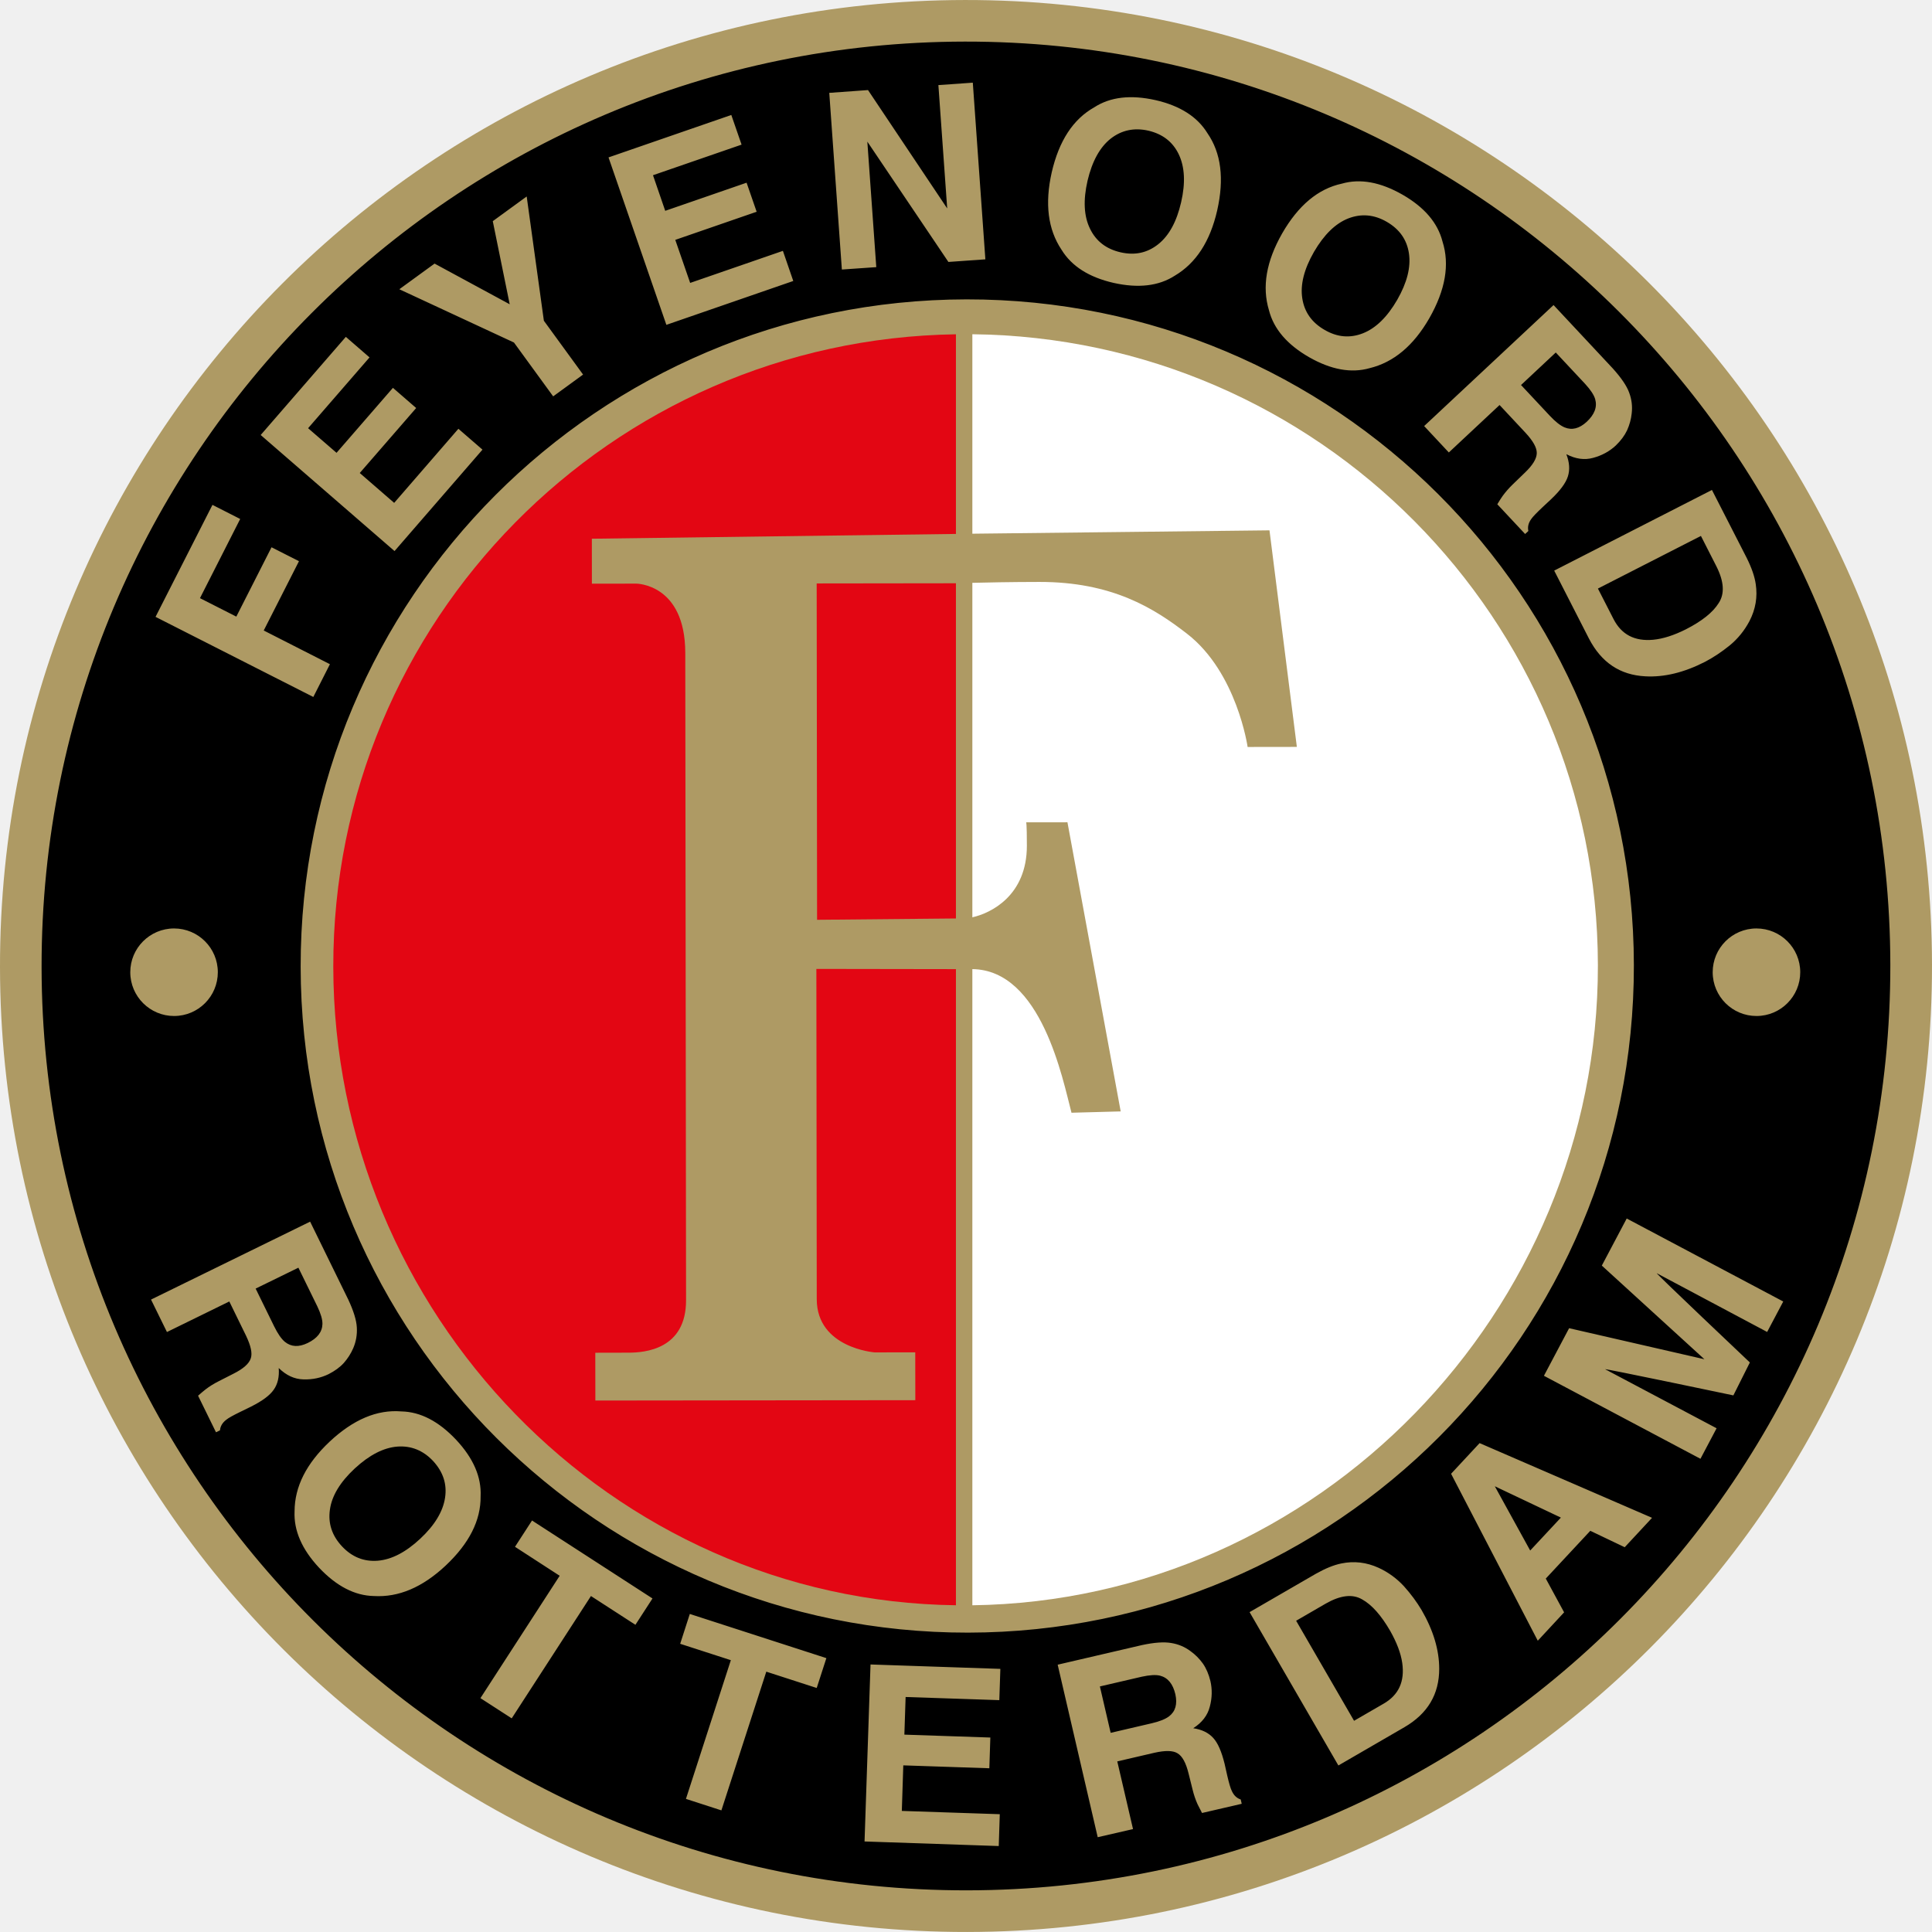
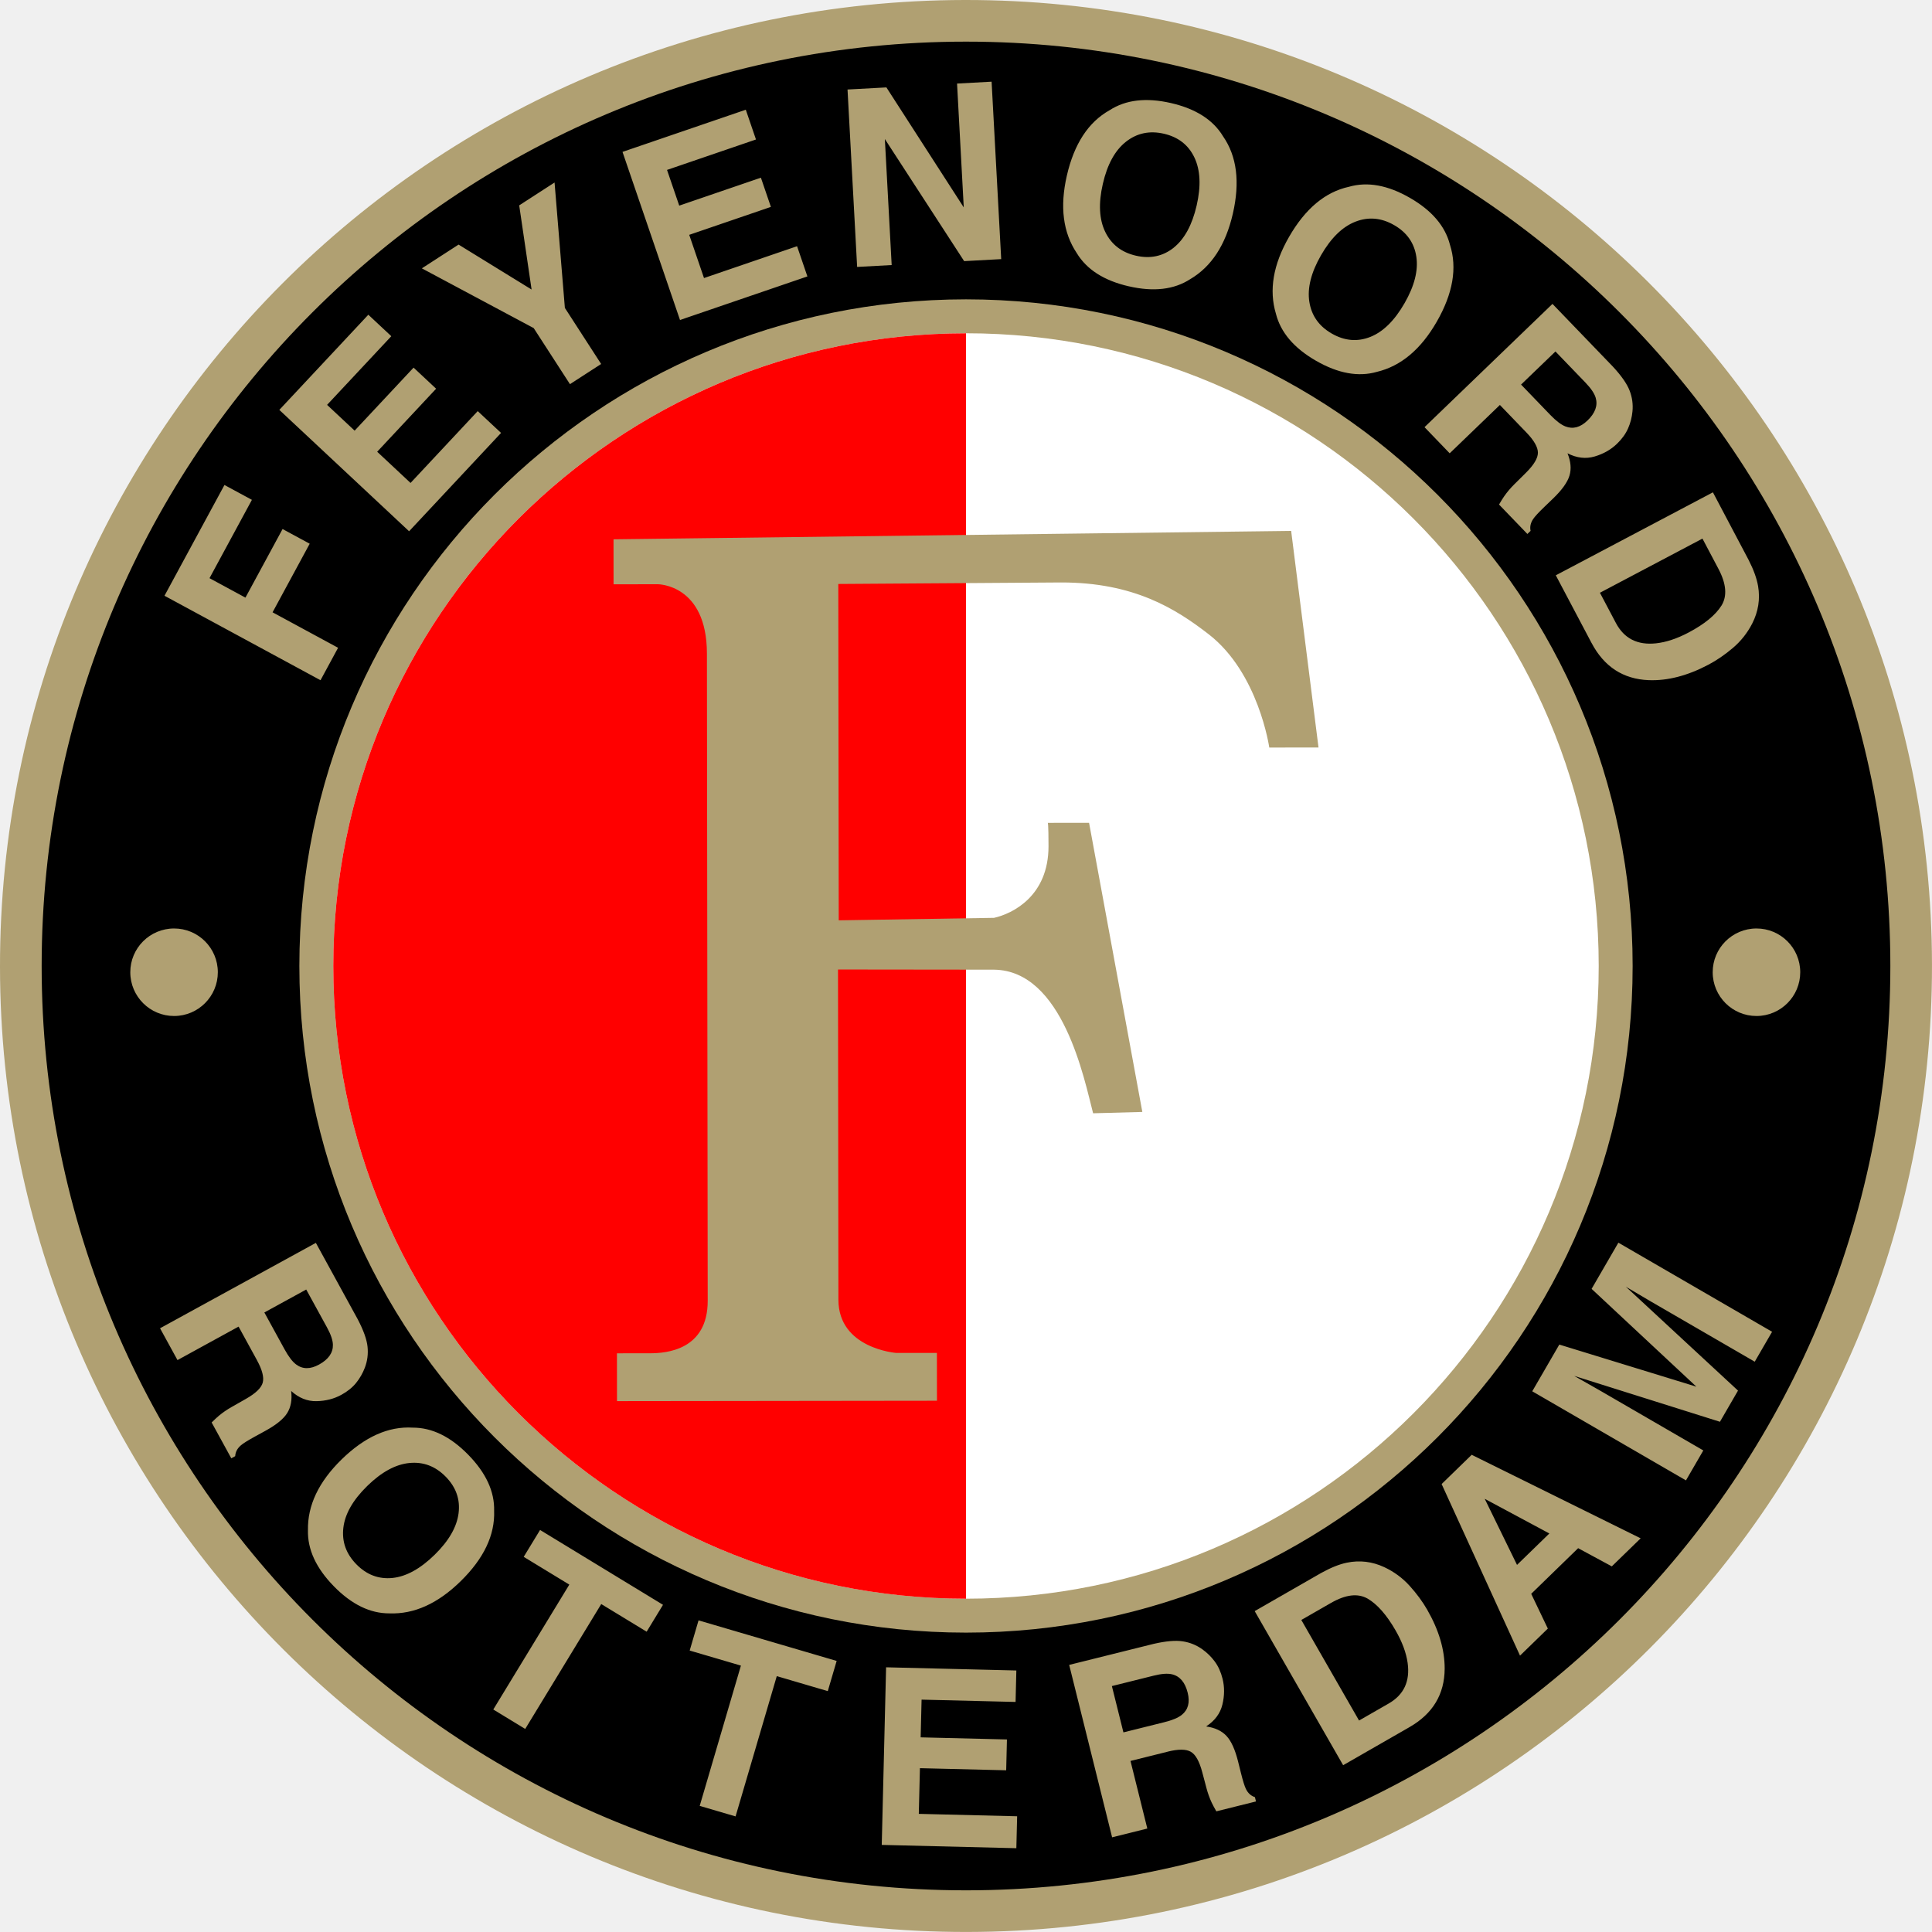
- <svg xmlns="http://www.w3.org/2000/svg" width="105.852mm" height="105.848mm" viewBox="0 0 105.852 105.848" version="1.1" id="svg17180">
-   <defs id="defs17177">
-     <clipPath clipPathUnits="userSpaceOnUse" id="clipPath17083">
-       <path d="M 27,760.891 H 81 V 814.89 H 27 Z" id="path17081" />
-     </clipPath>
-     <clipPath clipPathUnits="userSpaceOnUse" id="clipPath17091">
-       <path d="M 27,814.889 H 81 V 760.89 H 27 Z" id="path17089" />
-     </clipPath>
-     <clipPath clipPathUnits="userSpaceOnUse" id="clipPath17095">
-       <path d="m 27,760.89 h 54 v 53.999 H 27 Z" id="path17093" />
-     </clipPath>
-     <clipPath clipPathUnits="userSpaceOnUse" id="clipPath17115">
-       <path d="m 54,787.935 h 0.046 v -0.046 H 54 Z" id="path17113" />
-     </clipPath>
-   </defs>
-   <g id="layer1" transform="translate(-20.67839,-59.69147)">
-     <g id="g17077" transform="matrix(1.960223,0,0,-1.960223,-32.24764,1657.056)">
-       <g id="g17079" clip-path="url(#clipPath17083)">
-         <g id="g17085">
-           <g id="g17087" />
-           <g id="g17107">
-             <g clip-path="url(#clipPath17091)" id="g17105">
-               <g id="g17103">
-                 <g clip-path="url(#clipPath17095)" id="g17101">
-                   <g transform="translate(27,787.8559)" id="g17099">
-                     <path d="M 0,0 C -0.018,14.913 12.054,27.015 26.967,27.033 41.879,27.052 53.981,14.979 54,0.066 54.018,-14.845 41.944,-26.948 27.033,-26.966 12.12,-26.984 0.018,-14.911 0,0" style="fill:#ae9a64;fill-opacity:1;fill-rule:nonzero;stroke:none" id="path17097" />
-                   </g>
-                 </g>
-               </g>
-             </g>
-           </g>
-         </g>
-         <g id="g17109">
-           <g id="g17111" />
-           <g id="g17119">
-             <g clip-path="url(#clipPath17115)" id="g17117" />
-           </g>
-         </g>
-         <g id="g17121" transform="translate(31.8673,786.4917)">
-           <path d="M 0,0 C 0.676,0.001 1.222,0.55 1.221,1.225 1.22,1.901 0.672,2.447 -0.003,2.447 -0.679,2.446 -1.227,1.898 -1.226,1.222 -1.225,0.547 -0.676,-0.001 0,0 M 44.229,0 C 44.904,0.001 45.451,0.55 45.45,1.225 45.449,1.901 44.901,2.447 44.225,2.447 43.549,2.446 43.002,1.898 43.003,1.222 43.004,0.547 43.552,-0.001 44.229,0 m -1.457,-9.594 -3.782,0.868 -0.704,-1.33 4.375,-2.32 0.451,0.853 -3.113,1.649 c -0.087,0.041 3.582,-0.73 3.582,-0.73 l 0.461,0.92 c 0,0 -2.683,2.539 -2.601,2.494 l 3.084,-1.641 0.45,0.851 -4.375,2.32 -0.696,-1.316 z m -4.658,-7.867 0.736,0.793 -0.512,0.944 1.244,1.335 0.962,-0.459 0.764,0.822 -4.82,2.088 -0.797,-0.857 z m -0.212,2.521 0.858,0.92 -1.847,0.876 z m -5.996,-0.653 -1.847,-1.069 2.482,-4.286 1.846,1.07 c 0.65,0.379 0.972,0.92 0.972,1.632 0,0.527 -0.164,1.075 -0.494,1.645 -0.135,0.225 -0.297,0.446 -0.492,0.663 -0.201,0.217 -0.435,0.389 -0.706,0.514 -0.342,0.156 -0.688,0.196 -1.045,0.122 -0.213,-0.043 -0.451,-0.141 -0.716,-0.291 m -0.546,-1.31 1.619,-2.796 0.826,0.478 c 0.422,0.243 0.594,0.62 0.521,1.137 -0.04,0.278 -0.154,0.573 -0.336,0.896 -0.252,0.435 -0.513,0.732 -0.787,0.883 -0.269,0.156 -0.607,0.115 -1.018,-0.12 z m -4.3,-0.678 -2.365,-0.55 1.119,-4.822 0.987,0.227 -0.44,1.892 1.041,0.242 c 0.3,0.067 0.513,0.064 0.64,-0.014 0.136,-0.078 0.239,-0.267 0.314,-0.575 l 0.111,-0.446 c 0.035,-0.144 0.081,-0.278 0.139,-0.407 0.032,-0.064 0.072,-0.144 0.124,-0.242 l 1.109,0.257 -0.028,0.121 c -0.112,0.036 -0.191,0.114 -0.246,0.232 -0.04,0.078 -0.081,0.223 -0.132,0.442 l -0.073,0.325 c -0.084,0.339 -0.186,0.577 -0.316,0.719 -0.132,0.146 -0.317,0.237 -0.56,0.273 0.246,0.158 0.4,0.356 0.463,0.602 0.067,0.25 0.069,0.489 0.017,0.717 -0.048,0.193 -0.116,0.353 -0.209,0.487 -0.097,0.135 -0.21,0.25 -0.344,0.346 -0.161,0.122 -0.341,0.197 -0.542,0.23 -0.201,0.035 -0.469,0.016 -0.809,-0.056 m -1.185,-1.158 0.301,-1.297 1.141,0.266 c 0.227,0.052 0.39,0.118 0.493,0.197 0.178,0.137 0.234,0.341 0.175,0.614 -0.068,0.29 -0.209,0.464 -0.428,0.521 -0.121,0.03 -0.29,0.019 -0.511,-0.029 z m -2.782,0.491 -3.629,0.123 -0.167,-4.947 3.751,-0.128 0.029,0.89 -2.738,0.092 0.041,1.273 2.405,-0.081 0.028,0.859 -2.403,0.081 0.035,1.052 2.619,-0.088 z m -8.68,1.535 -0.269,-0.834 1.416,-0.458 -1.255,-3.877 0.991,-0.321 1.255,3.877 1.409,-0.456 0.27,0.834 z m -4.41,2.612 -0.476,-0.735 1.249,-0.81 -2.215,-3.42 0.874,-0.565 2.215,3.419 1.243,-0.804 0.477,0.736 z m -2.417,-1.263 c 0.663,0.623 0.988,1.268 0.98,1.941 0.025,0.539 -0.204,1.064 -0.685,1.579 -0.487,0.516 -0.996,0.781 -1.53,0.792 -0.678,0.056 -1.344,-0.226 -2.006,-0.846 -0.651,-0.613 -0.976,-1.257 -0.979,-1.944 -0.025,-0.538 0.204,-1.064 0.686,-1.58 0.487,-0.515 0.996,-0.779 1.53,-0.79 0.691,-0.041 1.356,0.242 2.004,0.848 m -1.896,0.139 c 0.386,0.031 0.782,0.235 1.19,0.616 0.404,0.378 0.633,0.758 0.692,1.143 0.058,0.381 -0.052,0.72 -0.332,1.026 -0.28,0.298 -0.614,0.433 -1,0.405 -0.386,-0.03 -0.783,-0.234 -1.193,-0.613 -0.408,-0.38 -0.64,-0.763 -0.693,-1.149 -0.055,-0.383 0.056,-0.725 0.338,-1.027 0.28,-0.298 0.611,-0.431 0.998,-0.401 m -0.821,7.295 -1.068,2.182 -4.447,-2.178 0.445,-0.907 1.743,0.854 0.469,-0.96 C 2.144,-9.219 2.19,-9.425 2.143,-9.566 2.096,-9.716 1.935,-9.86 1.652,-10.001 L 1.242,-10.21 C 1.11,-10.277 0.989,-10.351 0.878,-10.437 0.822,-10.482 0.753,-10.538 0.669,-10.613 l 0.501,-1.022 0.111,0.054 c 0.01,0.116 0.069,0.212 0.171,0.292 0.066,0.056 0.2,0.128 0.402,0.227 l 0.299,0.146 c 0.312,0.157 0.52,0.311 0.63,0.47 0.112,0.159 0.16,0.362 0.14,0.607 0.209,-0.205 0.436,-0.311 0.69,-0.318 0.259,-0.008 0.493,0.044 0.704,0.147 0.176,0.09 0.316,0.192 0.426,0.313 0.11,0.125 0.197,0.261 0.262,0.411 0.08,0.187 0.113,0.379 0.101,0.582 C 5.095,-8.5 5.015,-8.244 4.869,-7.93 M 3.473,-7.035 2.278,-7.619 2.794,-8.672 c 0.103,-0.209 0.202,-0.353 0.302,-0.436 0.176,-0.142 0.385,-0.153 0.637,-0.032 0.268,0.131 0.407,0.307 0.412,0.533 0.002,0.126 -0.046,0.288 -0.143,0.491 z m 40.481,19.838 -0.972,1.9 -4.409,-2.254 0.971,-1.899 c 0.346,-0.668 0.867,-1.02 1.578,-1.056 0.527,-0.029 1.084,0.107 1.67,0.407 0.231,0.122 0.461,0.274 0.687,0.457 0.228,0.188 0.411,0.414 0.551,0.678 0.173,0.333 0.23,0.676 0.176,1.037 -0.031,0.214 -0.116,0.457 -0.252,0.73 m -1.28,0.615 -2.879,-1.471 0.435,-0.85 c 0.222,-0.435 0.588,-0.628 1.108,-0.581 0.281,0.027 0.582,0.125 0.912,0.29 0.449,0.229 0.758,0.473 0.923,0.739 0.169,0.26 0.147,0.6 -0.066,1.023 z m -2.46,4.678 -1.659,1.775 -3.617,-3.382 0.69,-0.738 1.418,1.326 0.73,-0.781 c 0.209,-0.227 0.312,-0.412 0.31,-0.561 -10e-4,-0.157 -0.113,-0.341 -0.343,-0.559 l -0.331,-0.32 c -0.106,-0.103 -0.199,-0.209 -0.282,-0.323 -0.04,-0.06 -0.091,-0.134 -0.147,-0.23 l 0.777,-0.831 0.091,0.084 c -0.026,0.115 0.002,0.223 0.077,0.33 0.049,0.072 0.155,0.18 0.317,0.333 l 0.243,0.227 c 0.254,0.241 0.409,0.452 0.467,0.634 0.06,0.187 0.046,0.393 -0.043,0.623 0.26,-0.135 0.508,-0.17 0.752,-0.102 0.25,0.068 0.458,0.184 0.63,0.344 0.143,0.138 0.246,0.277 0.316,0.425 0.068,0.151 0.112,0.308 0.129,0.47 0.024,0.202 0,0.395 -0.071,0.585 -0.07,0.193 -0.224,0.414 -0.454,0.671 m -1.597,0.449 -0.971,-0.909 0.801,-0.856 c 0.158,-0.169 0.297,-0.278 0.416,-0.328 0.208,-0.086 0.412,-0.033 0.618,0.155 0.219,0.205 0.299,0.413 0.238,0.632 -0.034,0.119 -0.128,0.261 -0.28,0.427 z m -3.535,0.957 c 0.451,0.791 0.574,1.503 0.369,2.145 -0.133,0.522 -0.506,0.958 -1.117,1.309 -0.616,0.352 -1.18,0.456 -1.695,0.309 -0.664,-0.143 -1.219,-0.608 -1.671,-1.394 -0.442,-0.777 -0.566,-1.488 -0.367,-2.146 0.133,-0.522 0.508,-0.958 1.119,-1.31 0.615,-0.351 1.179,-0.454 1.693,-0.308 0.673,0.164 1.227,0.627 1.669,1.395 m -1.855,-0.42 c 0.36,0.142 0.68,0.454 0.959,0.936 0.275,0.482 0.384,0.911 0.327,1.297 -0.057,0.381 -0.26,0.673 -0.617,0.881 -0.354,0.206 -0.713,0.237 -1.077,0.097 -0.36,-0.141 -0.679,-0.453 -0.96,-0.935 -0.277,-0.483 -0.387,-0.916 -0.327,-1.3 0.059,-0.383 0.267,-0.677 0.625,-0.882 0.354,-0.206 0.71,-0.235 1.07,-0.094 m -4.074,3.432 c 0.201,0.888 0.111,1.606 -0.271,2.159 -0.282,0.46 -0.766,0.769 -1.452,0.926 -0.693,0.155 -1.263,0.09 -1.711,-0.2 -0.593,-0.333 -0.988,-0.939 -1.191,-1.822 -0.196,-0.872 -0.106,-1.59 0.275,-2.16 0.282,-0.46 0.765,-0.768 1.453,-0.926 0.691,-0.155 1.262,-0.089 1.711,0.2 0.595,0.352 0.988,0.959 1.186,1.823 M 27.504,21.57 c 0.303,0.241 0.517,0.631 0.642,1.176 0.124,0.54 0.101,0.983 -0.065,1.335 -0.166,0.348 -0.446,0.568 -0.849,0.664 -0.398,0.09 -0.75,0.016 -1.056,-0.223 -0.303,-0.241 -0.518,-0.633 -0.646,-1.175 -0.125,-0.544 -0.103,-0.991 0.068,-1.34 0.167,-0.348 0.451,-0.569 0.856,-0.662 0.398,-0.091 0.746,-0.016 1.05,0.225 m -8.841,-0.706 0.962,0.067 -0.25,3.508 2.266,-3.363 1.033,0.073 -0.351,4.938 -0.962,-0.068 0.246,-3.447 -2.213,3.308 -1.083,-0.078 z m -3.09,4.32 -3.432,-1.186 1.617,-4.68 3.547,1.226 -0.29,0.842 -2.592,-0.896 -0.416,1.203 2.274,0.786 L 16,23.291 13.726,22.505 13.384,23.5 15.86,24.355 Z m -6.194,-5.291 -2.1,1.137 -0.985,-0.717 3.204,-1.489 1.096,-1.505 0.836,0.609 -1.096,1.505 -0.48,3.473 -0.948,-0.69 z M 4.799,18.982 2.419,16.239 6.16,12.995 8.618,15.83 7.945,16.413 6.15,14.342 5.188,15.177 6.765,16.993 6.115,17.557 4.539,15.741 3.744,16.429 5.461,18.408 Z M 3.89,8.917 4.354,9.833 2.504,10.775 3.489,12.712 2.722,13.101 1.738,11.163 0.722,11.679 1.846,13.892 1.071,14.286 -0.52,11.156 Z M 22.191,-17.235 C 32.482,-17.222 40.813,-8.869 40.8,1.42 40.789,11.711 32.436,20.043 22.146,20.03 11.855,20.017 3.524,11.665 3.536,1.375 3.549,-8.915 11.9,-17.248 22.191,-17.235 M -3.705,1.366 C -3.722,15.635 7.831,27.218 22.101,27.235 36.37,27.252 47.951,15.698 47.968,1.429 47.986,-12.84 36.433,-24.422 22.164,-24.438 7.894,-24.456 -3.687,-12.903 -3.705,1.366" style="fill:#000000;fill-opacity:1;fill-rule:nonzero;stroke:none" id="path17123" />
-         </g>
-         <g id="g17125" transform="translate(54.1775,805.5471)">
-           <path d="m 0,0 v -5.575 l 8.305,0.094 0.765,-6.053 -1.376,-0.002 c 0,0 -0.296,2.08 -1.69,3.162 -0.929,0.721 -2.1,1.453 -4.13,1.451 C 1.084,-6.924 0.349,-6.939 0,-6.948 v -9.349 c 0.513,0.114 1.524,0.601 1.524,2.001 0,0.649 -0.02,0.654 -0.02,0.654 l 1.154,10e-4 1.488,-8.081 -1.375,-0.037 C 2.526,-20.83 1.932,-17.768 0,-17.745 v -17.781 c 9.657,0.131 17.497,8.207 17.484,17.89 C 17.473,-7.954 9.656,-0.104 0,0" style="fill:#ffffff;fill-opacity:1;fill-rule:nonzero;stroke:none" id="path17127" />
-         </g>
-         <g id="g17129" transform="translate(49.8375,789.1807)">
-           <path d="M 0,0 3.881,0.037 V 9.406 L -0.011,9.401 Z" style="fill:#e30613;fill-opacity:1;fill-rule:nonzero;stroke:none" id="path17131" />
-         </g>
-         <g id="g17133" transform="translate(53.7186,787.8017)">
-           <path d="m 0,0 -3.901,0.006 c 0,0 0.009,-7.545 0.011,-9.232 0.002,-1.366 1.618,-1.486 1.618,-1.486 0.307,0 1.135,10e-4 1.135,10e-4 l 0.002,-1.337 -8.943,-0.01 -0.002,1.336 c 0,0 0,0.002 0.929,0.002 0.448,0 1.61,0.089 1.608,1.465 0,0 -0.02,16.167 -0.022,18.093 -0.002,1.938 -1.372,1.937 -1.372,1.937 L -10.175,10.773 -10.176,12.03 0,12.164 v 5.58 C -9.642,17.601 -17.415,9.739 -17.403,0.066 -17.391,-9.607 -9.642,-17.658 0,-17.78 Z" style="fill:#e30613;fill-opacity:1;fill-rule:nonzero;stroke:none" id="path17135" />
-         </g>
-       </g>
-     </g>
-   </g>
+ <svg xmlns="http://www.w3.org/2000/svg" data-name="Feyenoord Logo RGB" viewBox="0 0 1000 999.98" width="auto" height="100%">
+   <path d="M0 500.62C-.33 224.46 223.22.34 499.39 0c276.14-.34 500.25 223.24 500.6 499.4.33 276.13-223.25 500.25-499.39 500.58C224.44 1000.32.34 776.75 0 500.62" style="fill: rgb(176, 160, 114); stroke-width: 0;" />
+   <circle cx="500" cy="499.99" r="478.44" style="fill: rgb(0, 0, 0); stroke-width: 0;" />
+   <circle cx="500" cy="499.99" r="345.05" style="fill: rgb(176, 160, 114); stroke-width: 0;" />
+   <circle cx="500" cy="499.99" r="327.49" style="fill: rgb(255, 255, 255); stroke-width: 0;" />
+   <path d="M500 172.51c-180.87 0-327.49 146.62-327.49 327.49S319.13 827.49 500 827.49z" style="fill: red; stroke-width: 0;" />
+   <path d="M656.97 386.91s-5.48-38.53-31.29-58.57c-17.21-13.34-38.89-26.91-76.49-26.86l-115.29.78.22 174.1 80.38-1.28c9.45-2.11 28.21-11.14 28.21-37.06 0-12.02-.37-12.11-.37-12.11l21.36-.02 27.57 149.65-25.48.69c-4.51-17.2-15.53-73.91-51.3-74.33l-80.74-.09.21 170.94c.02 25.31 29.95 27.53 29.95 27.53l21.03-.02.03 24.76-165.61.2-.03-24.75s0-.02 17.2-.02c8.29 0 29.81-1.66 29.78-27.14l-.41-335.05c-.04-35.89-25.4-35.86-25.4-35.86l-22.92.03-.02-23.29 350.74-4.34 14.16 112.1-25.48.03ZM90.14 525.88c12.51-.02 22.62-10.18 22.61-22.68-.02-12.52-10.16-22.64-22.67-22.62-12.52.02-22.66 10.16-22.64 22.68.02 12.5 10.17 22.64 22.7 22.62M909.19 525.88c12.5-.02 22.62-10.18 22.61-22.68-.02-12.52-10.16-22.64-22.67-22.62-12.52.02-22.66 10.16-22.64 22.68.02 12.5 10.17 22.64 22.71 22.62M133.02 704.05l-9.53-17.4-31.62 17.33-9.03-16.47 80.65-44.2 21.68 39.56q4.485 8.565 5.07 14.19c.39 3.74-.07 7.36-1.39 10.83a28.8 28.8 0 0 1-4.51 7.88c-1.92 2.38-4.47 4.44-7.64 6.18-3.83 2.1-8.12 3.2-12.89 3.29-4.76.1-9.13-1.66-13.1-5.27q.81 6.81-2.04 11.4t-11.34 9.24l-5.42 2.97c-3.68 2.02-6.1 3.53-7.25 4.55-1.84 1.58-2.81 3.44-2.92 5.58l-2.02 1.11-10.17-18.55c1.51-1.49 2.75-2.64 3.72-3.46 2.02-1.68 4.21-3.19 6.56-4.52l7.43-4.22c5.1-2.89 8.02-5.71 8.74-8.45.72-2.75-.27-6.6-2.99-11.56Zm20.27 2.2c3.37 2.52 7.32 2.53 11.84.05 4.89-2.68 7.28-6.1 7.18-10.27-.05-2.34-1.07-5.34-3.07-8.98l-10.74-19.59-21.67 11.87 10.47 19.1c2.08 3.79 4.07 6.4 5.99 7.82M172.81 821.06q-13.8-14.085-13.41-29.04c-.25-12.8 5.53-24.97 17.32-36.53 12.04-11.79 24.33-17.3 36.88-16.55 9.97-.04 19.56 4.63 28.75 14.02s13.67 19.07 13.41 29.04q.69 18.81-17.37 36.48c-11.8 11.55-24.08 17.09-36.84 16.6-9.97.04-19.56-4.63-28.75-14.02Zm30.36-4.31c7.13-.75 14.39-4.75 21.79-11.99 7.37-7.22 11.5-14.4 12.4-21.53.9-7.14-1.31-13.43-6.64-18.87s-11.58-7.81-18.76-7.12-14.48 4.66-21.88 11.9c-7.4 7.25-11.52 14.45-12.36 21.62s1.4 13.47 6.73 18.91q7.98 8.16 18.72 7.08M343.17 830.65l-8.47 13.91-23.5-14.31-39.35 64.64-16.52-10.06 39.35-64.64-23.61-14.37 8.47-13.91zM433.05 859.69l-4.59 15.63-26.4-7.76-21.33 72.61-18.56-5.45 21.33-72.61-26.52-7.79 4.59-15.62 71.47 20.99ZM520.81 916.3l-44.66-1.09-.58 23.64 50.9 1.25-.41 16.53-69.67-1.71 2.25-91.93 67.42 1.65-.4 16.28-48.65-1.19-.48 19.52 44.66 1.09-.39 15.97ZM604.39 906.67l-19.25 4.79 8.71 34.99-18.22 4.54-22.22-89.24 43.77-10.9c6.28-1.44 11.29-1.87 15.01-1.29 3.72.57 7.09 1.94 10.12 4.1 2.5 1.78 4.65 3.9 6.47 6.36 1.81 2.46 3.16 5.45 4.03 8.96 1.05 4.23 1.02 8.67-.1 13.3s-3.93 8.4-8.43 11.32c4.53.63 8.03 2.25 10.51 4.88 2.47 2.62 4.49 7.06 6.05 13.31l1.49 5.99c1.02 4.08 1.87 6.8 2.55 8.17 1.06 2.18 2.61 3.59 4.66 4.24l.56 2.24-20.52 5.11c-1.06-1.84-1.86-3.33-2.4-4.48a45 45 0 0 1-2.7-7.49l-2.19-8.26c-1.5-5.67-3.48-9.21-5.95-10.61s-6.45-1.42-11.94-.05Zm7.29-19.05c3.29-2.62 4.31-6.43 3.07-11.44-1.34-5.41-4.05-8.59-8.1-9.56-2.28-.55-5.44-.32-9.47.69l-21.67 5.4 5.97 23.97 21.13-5.26c4.2-1.04 7.22-2.31 9.08-3.8ZM729.57 893.95l-34.36 19.72-45.78-79.76 34.36-19.72c4.98-2.76 9.43-4.55 13.33-5.35 6.65-1.37 13.11-.6 19.39 2.32 5.06 2.38 9.41 5.58 13.07 9.62s6.69 8.15 9.1 12.33c6.09 10.6 9.11 20.81 9.08 30.61-.08 13.24-6.14 23.31-18.19 30.22Zm-21.71-66.52c-5.05-2.86-11.36-2.11-18.93 2.24l-15.37 8.82 29.88 52.05 15.37-8.82c7.86-4.52 11.12-11.54 9.77-21.08-.75-5.23-2.81-10.78-6.19-16.66-4.66-8.12-9.51-13.63-14.53-16.55M816.84 801.34l-24.29 23.62 8.61 17.99-14.4 14-40.58-88.81L761.75 753l87.46 43.23-14.94 14.52-17.43-9.42Zm-14.9-7.62-33.45-17.94 16.72 34.21 16.73-16.26ZM881.63 750.75l-8.98 15.49-79.56-46.11 14.01-24.18 70.95 21.79-54.24-50.62 13.86-23.91 79.56 46.11-8.98 15.49-53.81-31.19c-1.55-.9-3.71-2.17-6.47-3.82-2.77-1.65-4.91-2.92-6.42-3.79l58.04 53.76-9.35 16.14-75.44-23.75c1.51.88 3.67 2.1 6.48 3.68a671 671 0 0 1 6.53 3.71l53.82 31.19ZM130.39 258.71l-21.95 40.55 18.6 10.07 19.22-35.5 14.04 7.6-19.22 35.5 33.91 18.36-9.09 16.79-80.76-43.72 31.04-57.33 14.21 7.69ZM225.74 201.19l-30.51 32.63 17.27 16.15 34.77-37.18 12.08 11.29-47.6 50.9-67.17-62.82 46.07-49.26 11.89 11.12-33.24 35.54 14.26 13.34 30.51-32.62 11.66 10.91ZM287.04 94.48l5.34 64.9 18.77 29.02-16.14 10.44-18.77-29.02-57.89-30.92 19.01-12.3 37.79 23.26-6.41-43.56 18.29-11.83ZM399.01 107.09l-42.27 14.46 7.65 22.37 48.17-16.48 5.35 15.64-65.94 22.55-29.76-87.01 63.81-21.83 5.27 15.41-46.04 15.75 6.32 18.48 42.27-14.46 5.17 15.11ZM518.22 134.12l-19.18 1.04L458 71.96l3.53 65.23-17.88.97-4.97-91.83 20.12-1.09 40.04 62.12-3.47-64.11 17.88-.97 4.97 91.83ZM584.28 148.2c-12.81-2.94-21.8-8.68-26.96-17.21-7.11-10.64-8.82-24.01-5.12-40.1 3.77-16.42 11.15-27.7 22.12-33.84 8.37-5.42 18.96-6.65 31.77-3.71 12.81 2.95 21.8 8.68 26.96 17.21 7.15 10.31 8.84 23.67 5.06 40.09-3.7 16.09-11.05 27.38-22.06 33.85-8.37 5.42-18.96 6.65-31.77 3.7Zm23.23-20.01c5.59-4.47 9.55-11.76 11.88-21.85 2.31-10.05 1.92-18.32-1.17-24.82-3.09-6.49-8.35-10.59-15.77-12.3s-13.97-.33-19.64 4.13c-5.68 4.46-9.67 11.73-11.99 21.83q-3.48 15.135 1.26 24.87c3.16 6.49 8.45 10.59 15.87 12.29 7.42 1.71 13.94.33 19.58-4.14ZM681.21 186.76c-11.4-6.55-18.32-14.66-20.78-24.32-3.7-12.25-1.44-25.53 6.79-39.85q12.6-21.9 31.02-25.92c9.59-2.74 20.08-.84 31.48 5.71s18.32 14.66 20.78 24.32c3.83 11.94 1.55 25.22-6.84 39.82-8.23 14.32-18.55 22.97-30.97 25.95-9.58 2.74-20.08.84-31.47-5.71Zm28.05-12.37c6.66-2.65 12.56-8.46 17.72-17.44 5.14-8.94 7.18-16.97 6.11-24.08-1.07-7.12-4.9-12.57-11.5-16.36s-13.26-4.39-19.99-1.78-12.67 8.4-17.84 17.38c-5.16 8.98-7.17 17.03-6.04 24.16 1.14 7.13 5 12.59 11.6 16.38s13.25 4.38 19.94 1.74M790.1 223.9l-13.76-14.29-25.98 25.02-13.03-13.53 66.23-63.8 31.3 32.49q6.57 7.095 8.61 12.36c1.36 3.51 1.86 7.12 1.49 10.82a28.3 28.3 0 0 1-2.28 8.78c-1.23 2.8-3.15 5.46-5.75 7.97-3.15 3.03-7 5.22-11.57 6.56s-9.25.79-14.02-1.65c1.71 4.24 2.06 8.08 1.02 11.54-1.04 3.45-3.87 7.42-8.52 11.89l-4.45 4.28c-3.03 2.91-4.96 5.01-5.81 6.29-1.36 2-1.81 4.06-1.35 6.15l-1.66 1.6-14.67-15.23c1.06-1.84 1.96-3.27 2.69-4.32 1.51-2.15 3.22-4.17 5.14-6.08l6.07-6.02c4.16-4.13 6.24-7.61 6.22-10.45s-1.99-6.3-5.91-10.37Zm20.14-3.19c3.91 1.54 7.73.53 11.44-3.05 4.02-3.87 5.43-7.8 4.24-11.79-.66-2.25-2.44-4.87-5.32-7.86l-15.5-16.09-17.8 17.14 15.11 15.68q4.5 4.665 7.83 5.97M823.79 332.81l-18.51-35.03 81.32-42.95 18.5 35.03c2.59 5.08 4.21 9.58 4.88 13.51 1.14 6.69.13 13.12-3 19.3-2.55 4.97-5.91 9.21-10.07 12.73s-8.38 6.4-12.64 8.65c-10.81 5.71-21.12 8.38-30.91 8-13.22-.54-23.08-6.96-29.56-19.24Zm67.25-19.36c3.03-4.94 2.51-11.27-1.57-19l-8.28-15.67-53.07 28.03 8.28 15.67c4.24 8.02 11.14 11.52 20.72 10.51 5.25-.56 10.88-2.43 16.87-5.59q12.405-6.555 17.04-13.95Z" style="fill: rgb(176, 160, 114); stroke-width: 0;" />
</svg>
